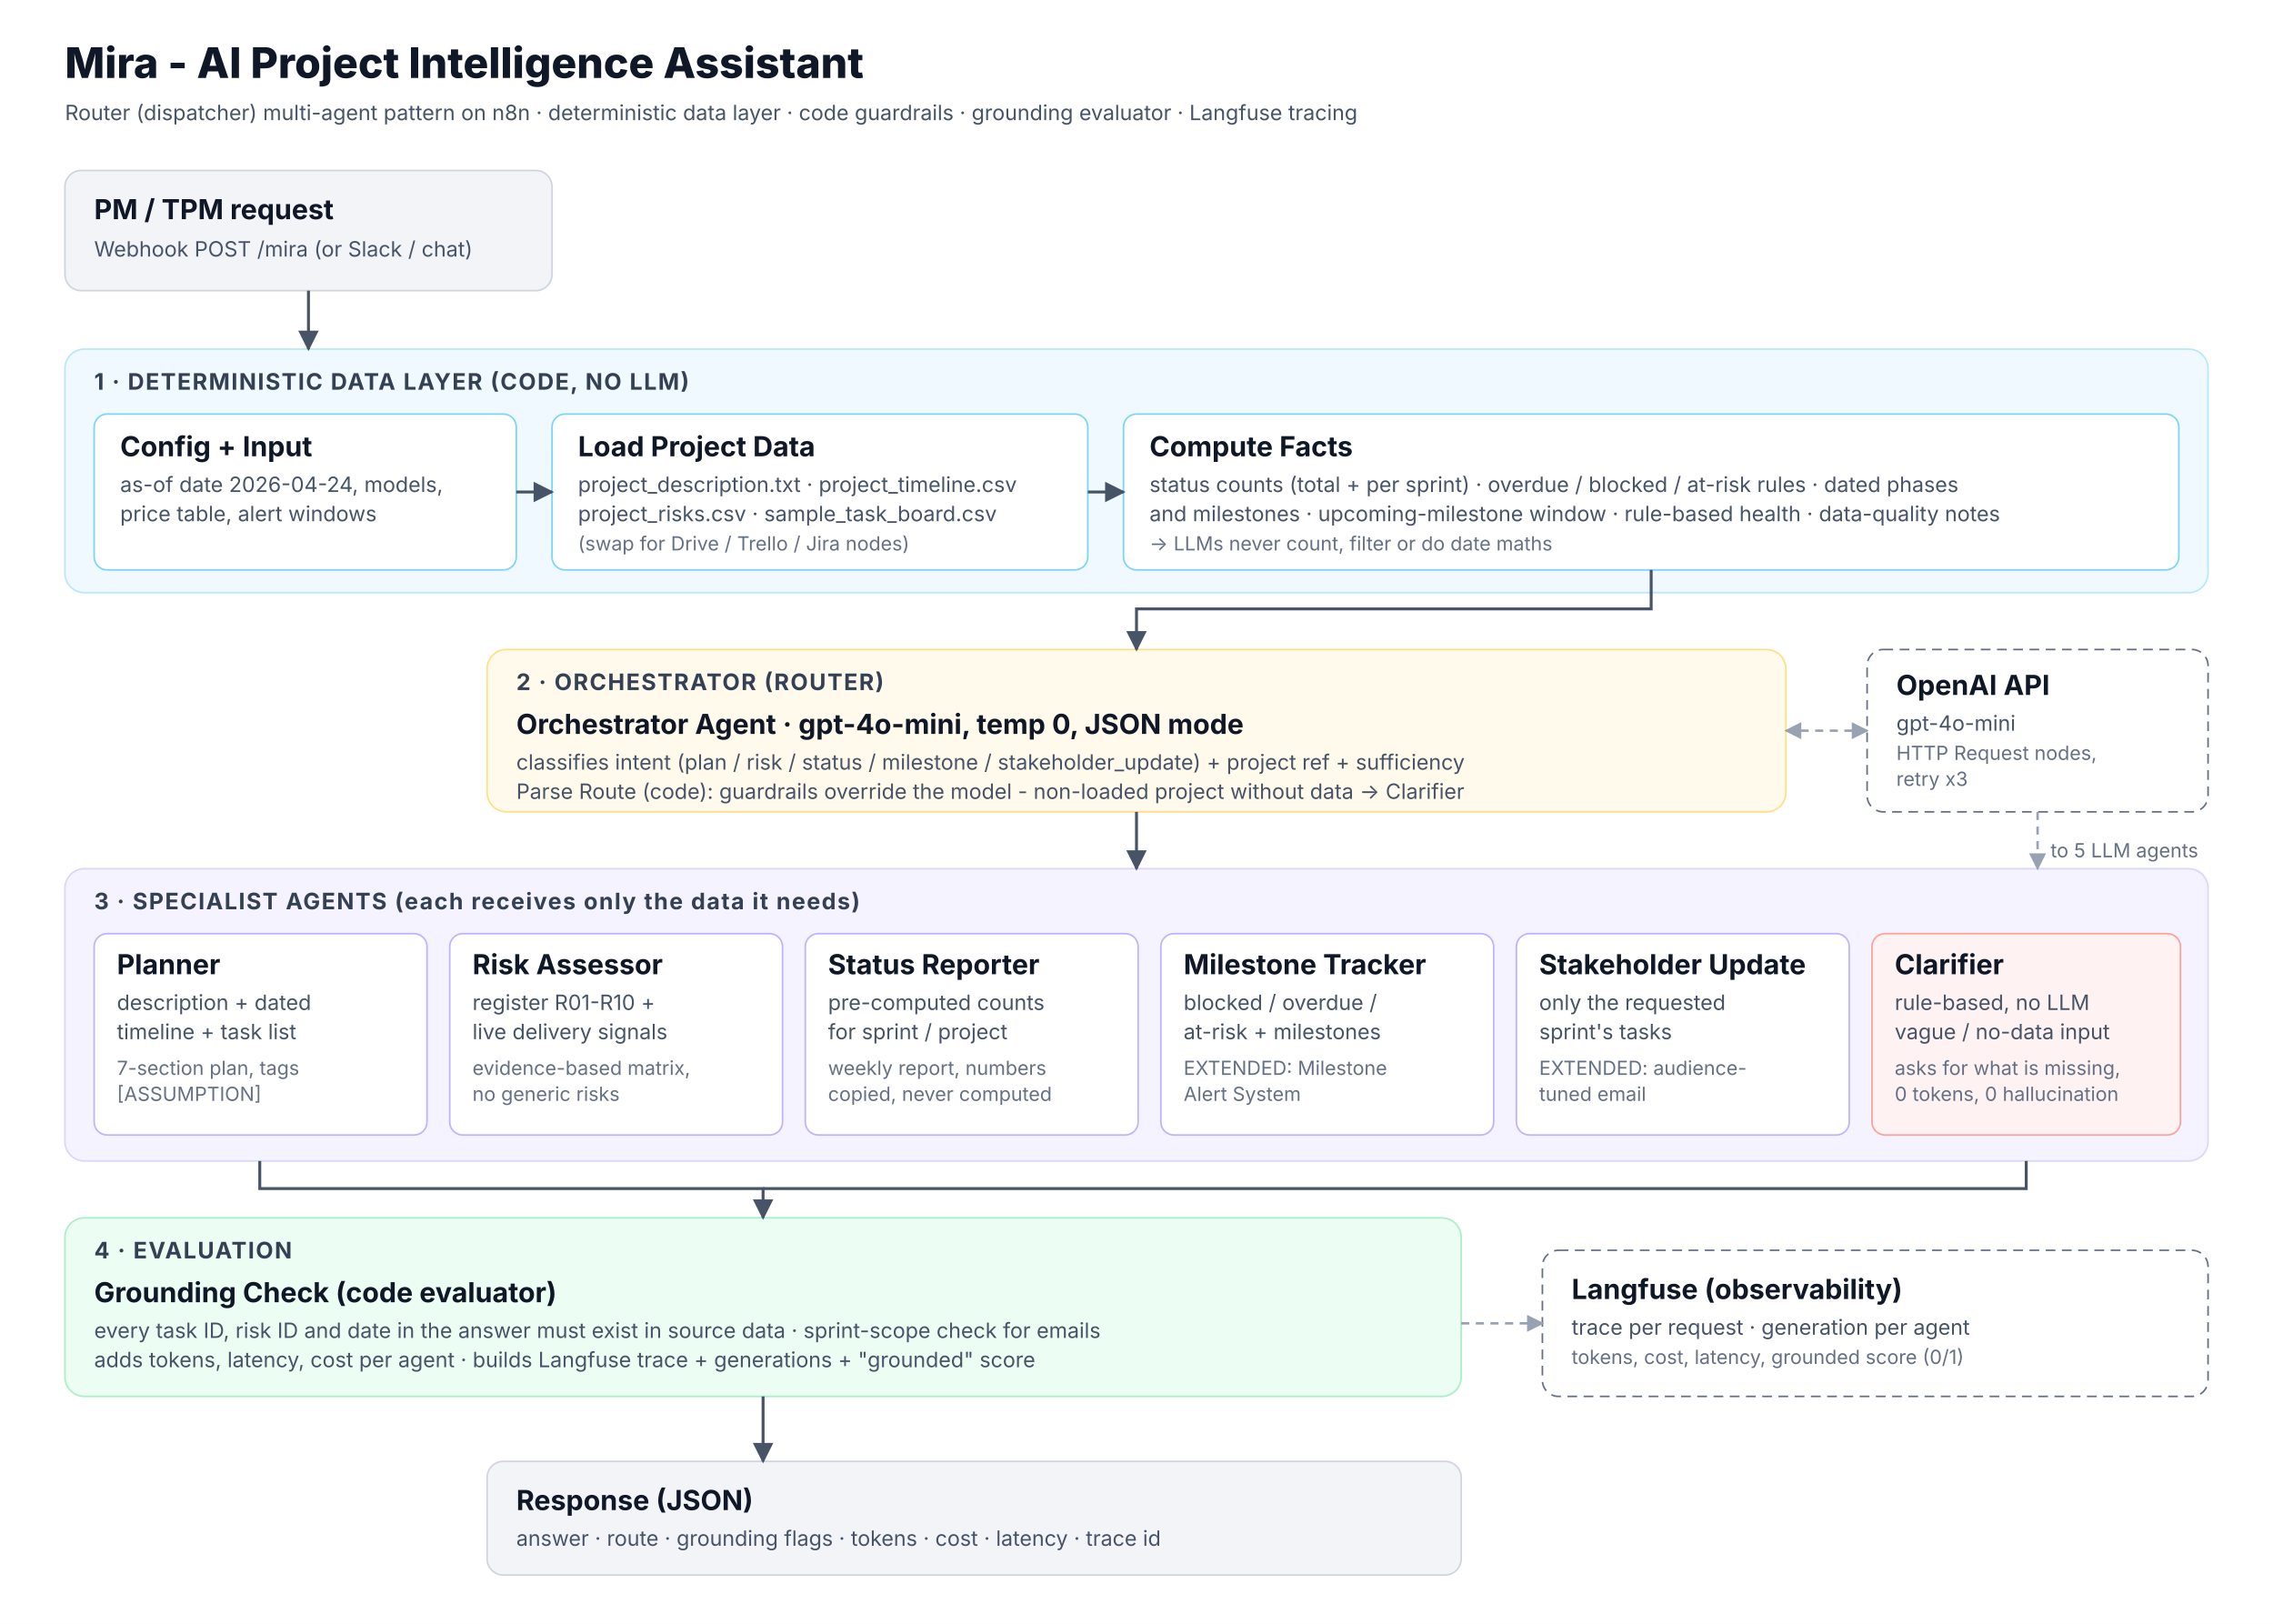
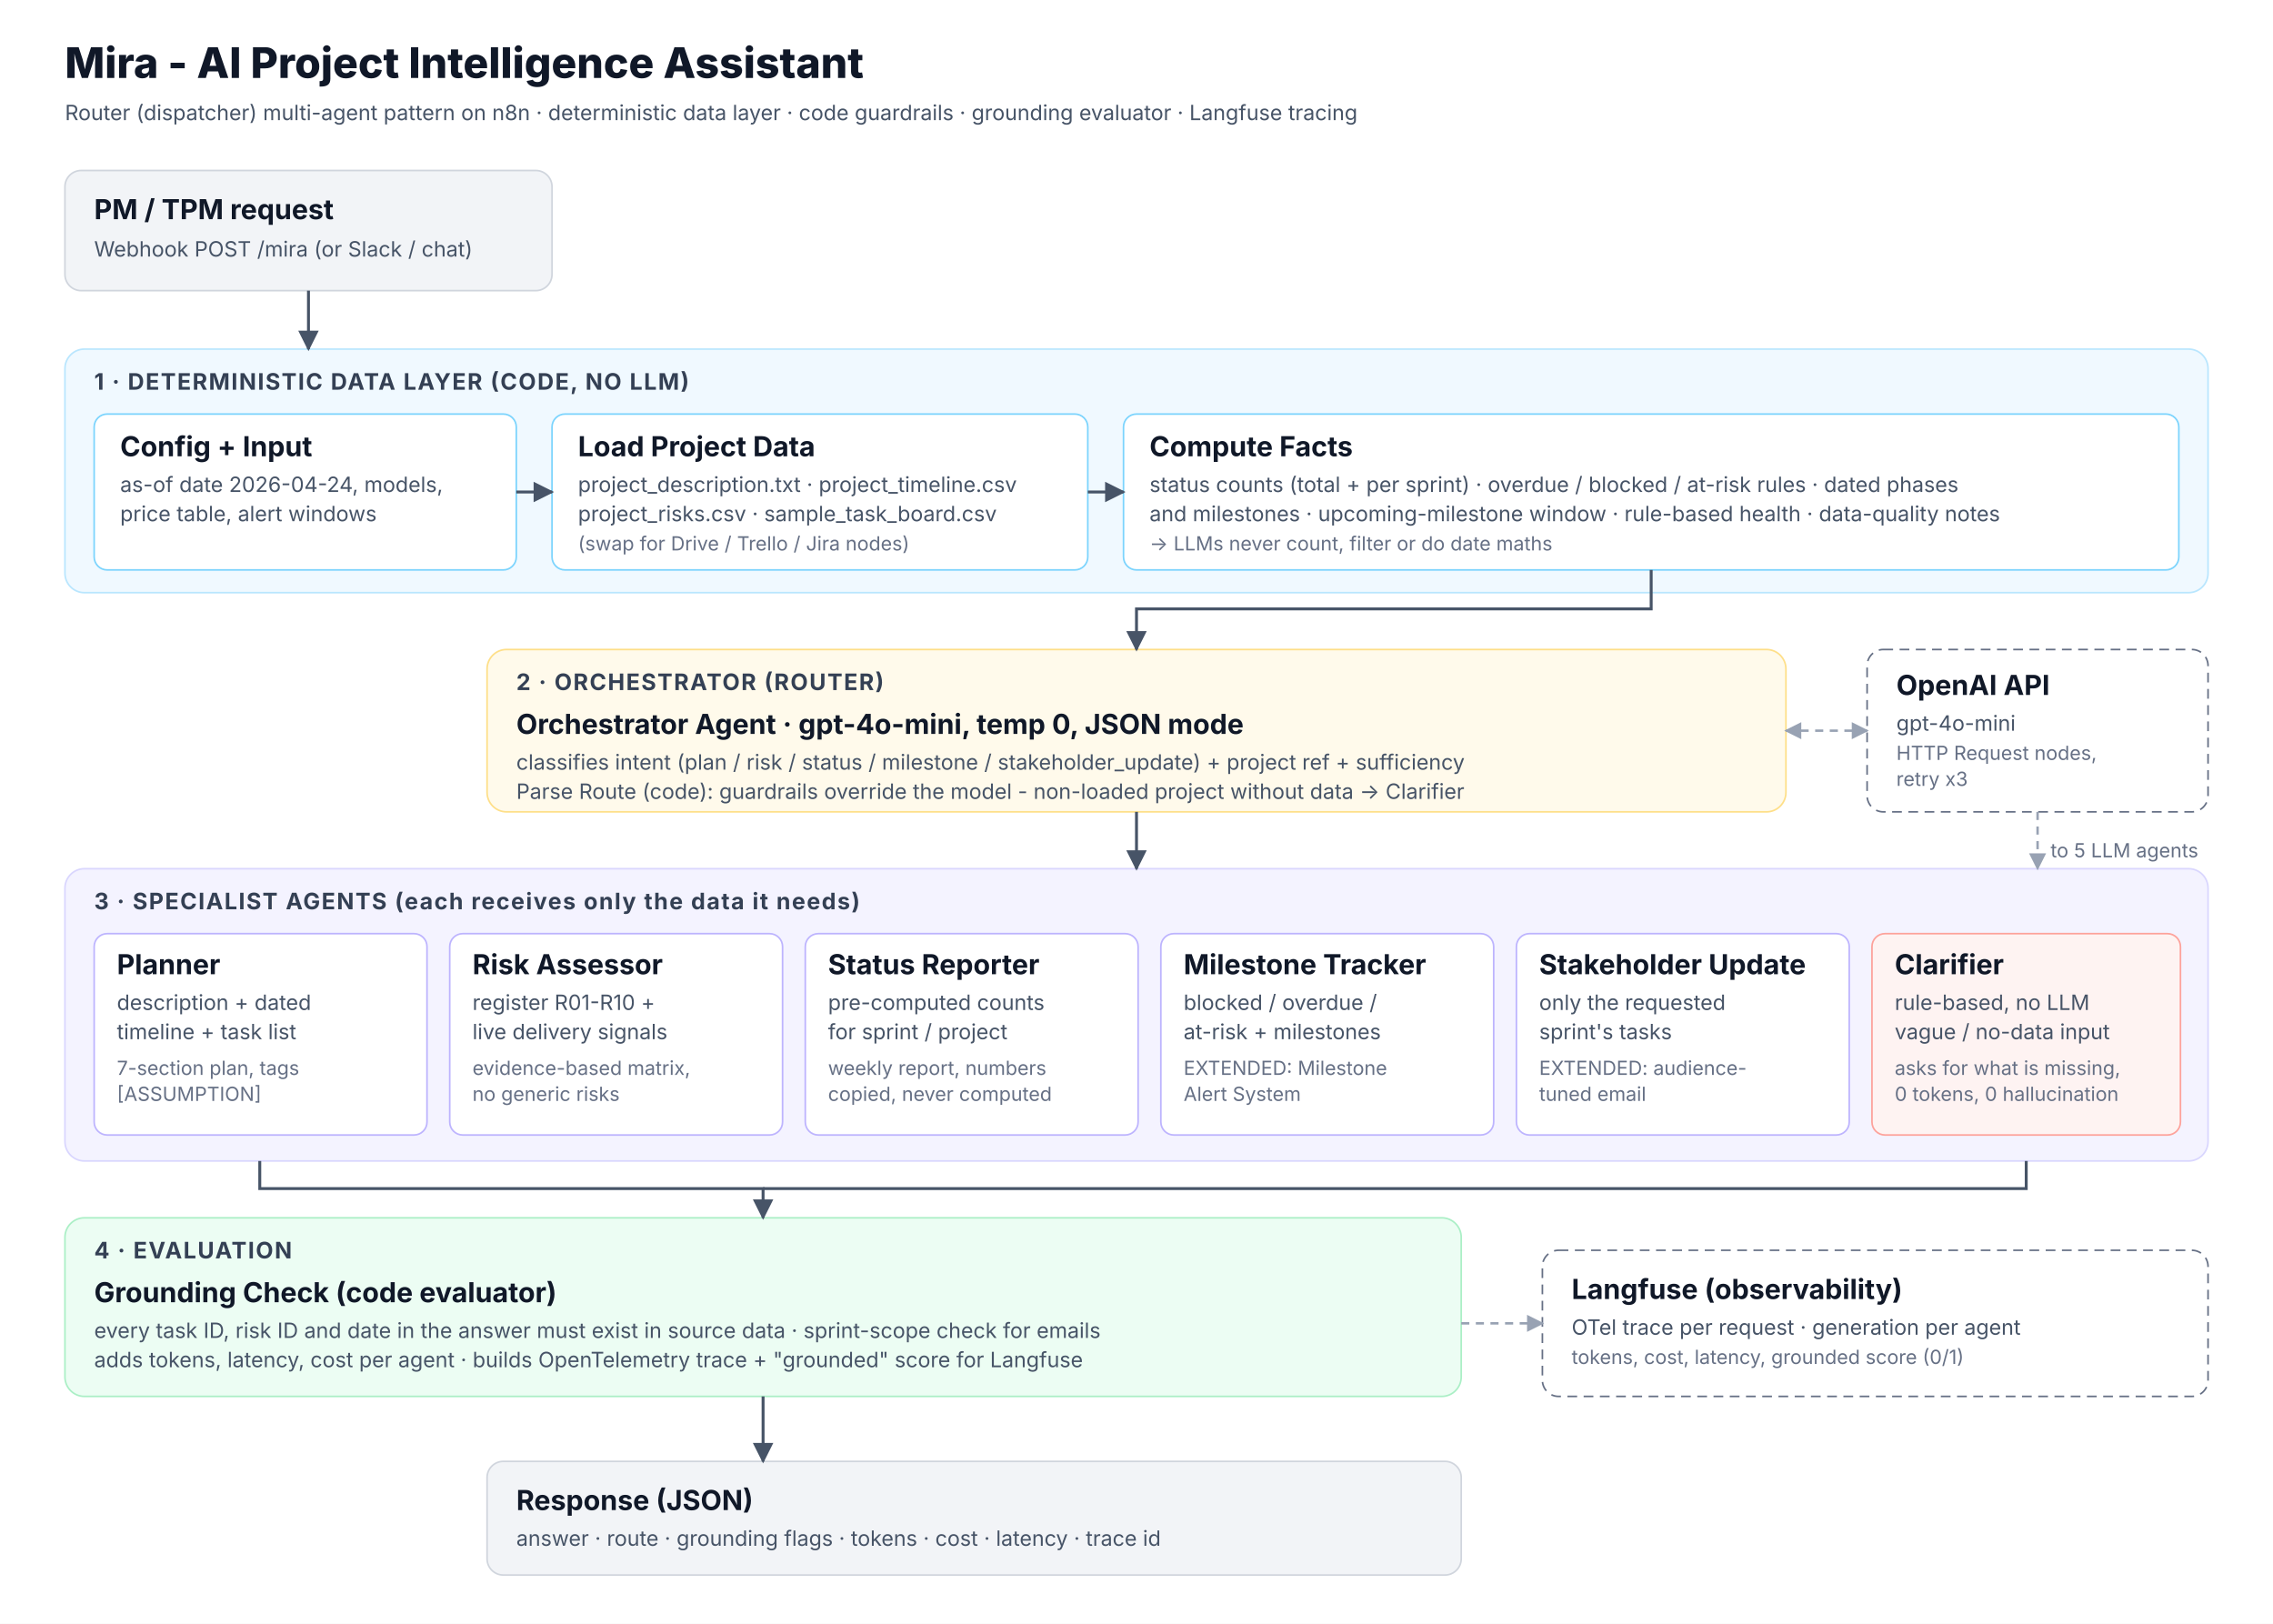
<svg xmlns="http://www.w3.org/2000/svg" width="1400" height="1000" viewBox="0 0 1400 1000" font-family="Inter, Segoe UI, Helvetica, Arial, sans-serif">
  <defs>
    <marker id="a" viewBox="0 0 10 10" refX="9" refY="5" markerWidth="7" markerHeight="7" orient="auto-start-reverse">
      <path d="M0,0 L10,5 L0,10 z" fill="#475467" />
    </marker>
    <marker id="ad" viewBox="0 0 10 10" refX="9" refY="5" markerWidth="7" markerHeight="7" orient="auto-start-reverse">
      <path d="M0,0 L10,5 L0,10 z" fill="#98a2b3" />
    </marker>
    <style>
      .t{font-size:17px;font-weight:700;fill:#101828}
      .s{font-size:13px;fill:#475467}
      .x{font-size:12px;fill:#667085}
      .h{font-size:14px;font-weight:700;letter-spacing:.06em;fill:#344054}
      .ln{stroke:#475467;stroke-width:1.8;fill:none}
      .dl{stroke:#98a2b3;stroke-width:1.5;fill:none;stroke-dasharray:5 4}
    </style>
  </defs>
  <rect width="1400" height="1000" fill="#ffffff" />
  <text x="40" y="48" font-size="26" font-weight="800" fill="#101828">Mira - AI Project Intelligence Assistant</text>
  <text x="40" y="74" class="s">Router (dispatcher) multi-agent pattern on n8n · deterministic data layer · code guardrails · grounding evaluator · Langfuse tracing</text>
  <rect x="40" y="105" width="300" height="74" rx="10" fill="#f2f4f7" stroke="#d0d5dd" />
  <text x="58" y="135" class="t">PM / TPM request</text>
  <text x="58" y="158" class="s">Webhook POST /mira (or Slack / chat)</text>
  <rect x="40" y="215" width="1320" height="150" rx="12" fill="#f0f9ff" stroke="#b9e6fe" />
  <text x="58" y="240" class="h">1 · DETERMINISTIC DATA LAYER (CODE, NO LLM)</text>
  <rect x="58" y="255" width="260" height="96" rx="8" fill="#fff" stroke="#7cd4fd" />
  <text x="74" y="281" class="t">Config + Input</text>
  <text x="74" y="303" class="s">as-of date 2026-04-24, models,</text>
  <text x="74" y="321" class="s">price table, alert windows</text>
  <rect x="340" y="255" width="330" height="96" rx="8" fill="#fff" stroke="#7cd4fd" />
  <text x="356" y="281" class="t">Load Project Data</text>
  <text x="356" y="303" class="s">project_description.txt · project_timeline.csv</text>
  <text x="356" y="321" class="s">project_risks.csv · sample_task_board.csv</text>
  <text x="356" y="339" class="x">(swap for Drive / Trello / Jira nodes)</text>
  <rect x="692" y="255" width="650" height="96" rx="8" fill="#fff" stroke="#7cd4fd" />
  <text x="708" y="281" class="t">Compute Facts</text>
  <text x="708" y="303" class="s">status counts (total + per sprint) · overdue / blocked / at-risk rules · dated phases</text>
  <text x="708" y="321" class="s">and milestones · upcoming-milestone window · rule-based health · data-quality notes</text>
  <text x="708" y="339" class="x">→ LLMs never count, filter or do date maths</text>
  <rect x="300" y="400" width="800" height="100" rx="12" fill="#fffaeb" stroke="#fedf89" />
  <text x="318" y="425" class="h">2 · ORCHESTRATOR (ROUTER)</text>
  <text x="318" y="452" class="t">Orchestrator Agent  ·  gpt-4o-mini, temp 0, JSON mode</text>
  <text x="318" y="474" class="s">classifies intent (plan / risk / status / milestone / stakeholder_update) + project ref + sufficiency</text>
  <text x="318" y="492" class="s">Parse Route (code): guardrails override the model - non-loaded project without data → Clarifier</text>
  <rect x="40" y="535" width="1320" height="180" rx="12" fill="#f4f3ff" stroke="#d9d6fe" />
  <text x="58" y="560" class="h">3 · SPECIALIST AGENTS (each receives only the data it needs)</text>
  <g>
    <rect x="58" y="575" width="205" height="124" rx="8" fill="#fff" stroke="#bdb4fe" />
    <text x="72" y="600" class="t">Planner</text>
    <text x="72" y="622" class="s">description + dated</text>
    <text x="72" y="640" class="s">timeline + task list</text>
    <text x="72" y="662" class="x">7-section plan, tags</text>
    <text x="72" y="678" class="x">[ASSUMPTION]</text>
  </g>
  <g>
    <rect x="277" y="575" width="205" height="124" rx="8" fill="#fff" stroke="#bdb4fe" />
    <text x="291" y="600" class="t">Risk Assessor</text>
    <text x="291" y="622" class="s">register R01-R10 +</text>
    <text x="291" y="640" class="s">live delivery signals</text>
    <text x="291" y="662" class="x">evidence-based matrix,</text>
    <text x="291" y="678" class="x">no generic risks</text>
  </g>
  <g>
    <rect x="496" y="575" width="205" height="124" rx="8" fill="#fff" stroke="#bdb4fe" />
    <text x="510" y="600" class="t">Status Reporter</text>
    <text x="510" y="622" class="s">pre-computed counts</text>
    <text x="510" y="640" class="s">for sprint / project</text>
    <text x="510" y="662" class="x">weekly report, numbers</text>
    <text x="510" y="678" class="x">copied, never computed</text>
  </g>
  <g>
    <rect x="715" y="575" width="205" height="124" rx="8" fill="#fff" stroke="#bdb4fe" />
    <text x="729" y="600" class="t">Milestone Tracker</text>
    <text x="729" y="622" class="s">blocked / overdue /</text>
    <text x="729" y="640" class="s">at-risk + milestones</text>
    <text x="729" y="662" class="x">EXTENDED: Milestone</text>
    <text x="729" y="678" class="x">Alert System</text>
  </g>
  <g>
    <rect x="934" y="575" width="205" height="124" rx="8" fill="#fff" stroke="#bdb4fe" />
    <text x="948" y="600" class="t">Stakeholder Update</text>
    <text x="948" y="622" class="s">only the requested</text>
    <text x="948" y="640" class="s">sprint's tasks</text>
    <text x="948" y="662" class="x">EXTENDED: audience-</text>
    <text x="948" y="678" class="x">tuned email</text>
  </g>
  <g>
    <rect x="1153" y="575" width="190" height="124" rx="8" fill="#fef3f2" stroke="#fda29b" />
    <text x="1167" y="600" class="t">Clarifier</text>
    <text x="1167" y="622" class="s">rule-based, no LLM</text>
    <text x="1167" y="640" class="s">vague / no-data input</text>
    <text x="1167" y="662" class="x">asks for what is missing,</text>
    <text x="1167" y="678" class="x">0 tokens, 0 hallucination</text>
  </g>
  <rect x="40" y="750" width="860" height="110" rx="12" fill="#ecfdf3" stroke="#abefc6" />
  <text x="58" y="775" class="h">4 · EVALUATION</text>
  <text x="58" y="802" class="t">Grounding Check (code evaluator)</text>
  <text x="58" y="824" class="s">every task ID, risk ID and date in the answer must exist in source data · sprint-scope check for emails</text>
-   <text x="58" y="842" class="s">adds tokens, latency, cost per agent · builds Langfuse trace + generations + "grounded" score</text>
+   <text x="58" y="842" class="s">adds tokens, latency, cost per agent · builds OpenTelemetry trace + "grounded" score for Langfuse</text>
  <rect x="300" y="900" width="600" height="70" rx="10" fill="#f2f4f7" stroke="#d0d5dd" />
  <text x="318" y="930" class="t">Response (JSON)</text>
  <text x="318" y="952" class="s">answer · route · grounding flags · tokens · cost · latency · trace id</text>
  <rect x="1150" y="400" width="210" height="100" rx="10" fill="#fff" stroke="#667085" stroke-dasharray="6 4" />
  <text x="1168" y="428" class="t">OpenAI API</text>
  <text x="1168" y="450" class="s">gpt-4o-mini</text>
  <text x="1168" y="468" class="x">HTTP Request nodes,</text>
  <text x="1168" y="484" class="x">retry x3</text>
  <rect x="950" y="770" width="410" height="90" rx="10" fill="#fff" stroke="#667085" stroke-dasharray="6 4" />
  <text x="968" y="800" class="t">Langfuse (observability)</text>
-   <text x="968" y="822" class="s">trace per request · generation per agent</text>
+   <text x="968" y="822" class="s">OTel trace per request · generation per agent</text>
  <text x="968" y="840" class="x">tokens, cost, latency, grounded score (0/1)</text>
  <path class="ln" d="M190 179 V215" marker-end="url(#a)" />
  <path class="ln" d="M318 303 H340" marker-end="url(#a)" />
  <path class="ln" d="M670 303 H692" marker-end="url(#a)" />
  <path class="ln" d="M1017 351 V375 H700 V400" marker-end="url(#a)" />
  <path class="ln" d="M700 500 V535" marker-end="url(#a)" />
  <path class="ln" d="M160 715 V732 H470 V750" marker-end="url(#a)" />
  <path class="ln" d="M1248 715 V732 H470" />
  <path class="ln" d="M470 860 V900" marker-end="url(#a)" />
  <path class="dl" d="M1100 450 H1150" marker-end="url(#ad)" marker-start="url(#ad)" />
  <path class="dl" d="M1255 500 V535" marker-end="url(#ad)" />
  <path class="dl" d="M900 815 H950" marker-end="url(#ad)" />
  <text x="1263" y="528" class="x">to 5 LLM agents</text>
</svg>
